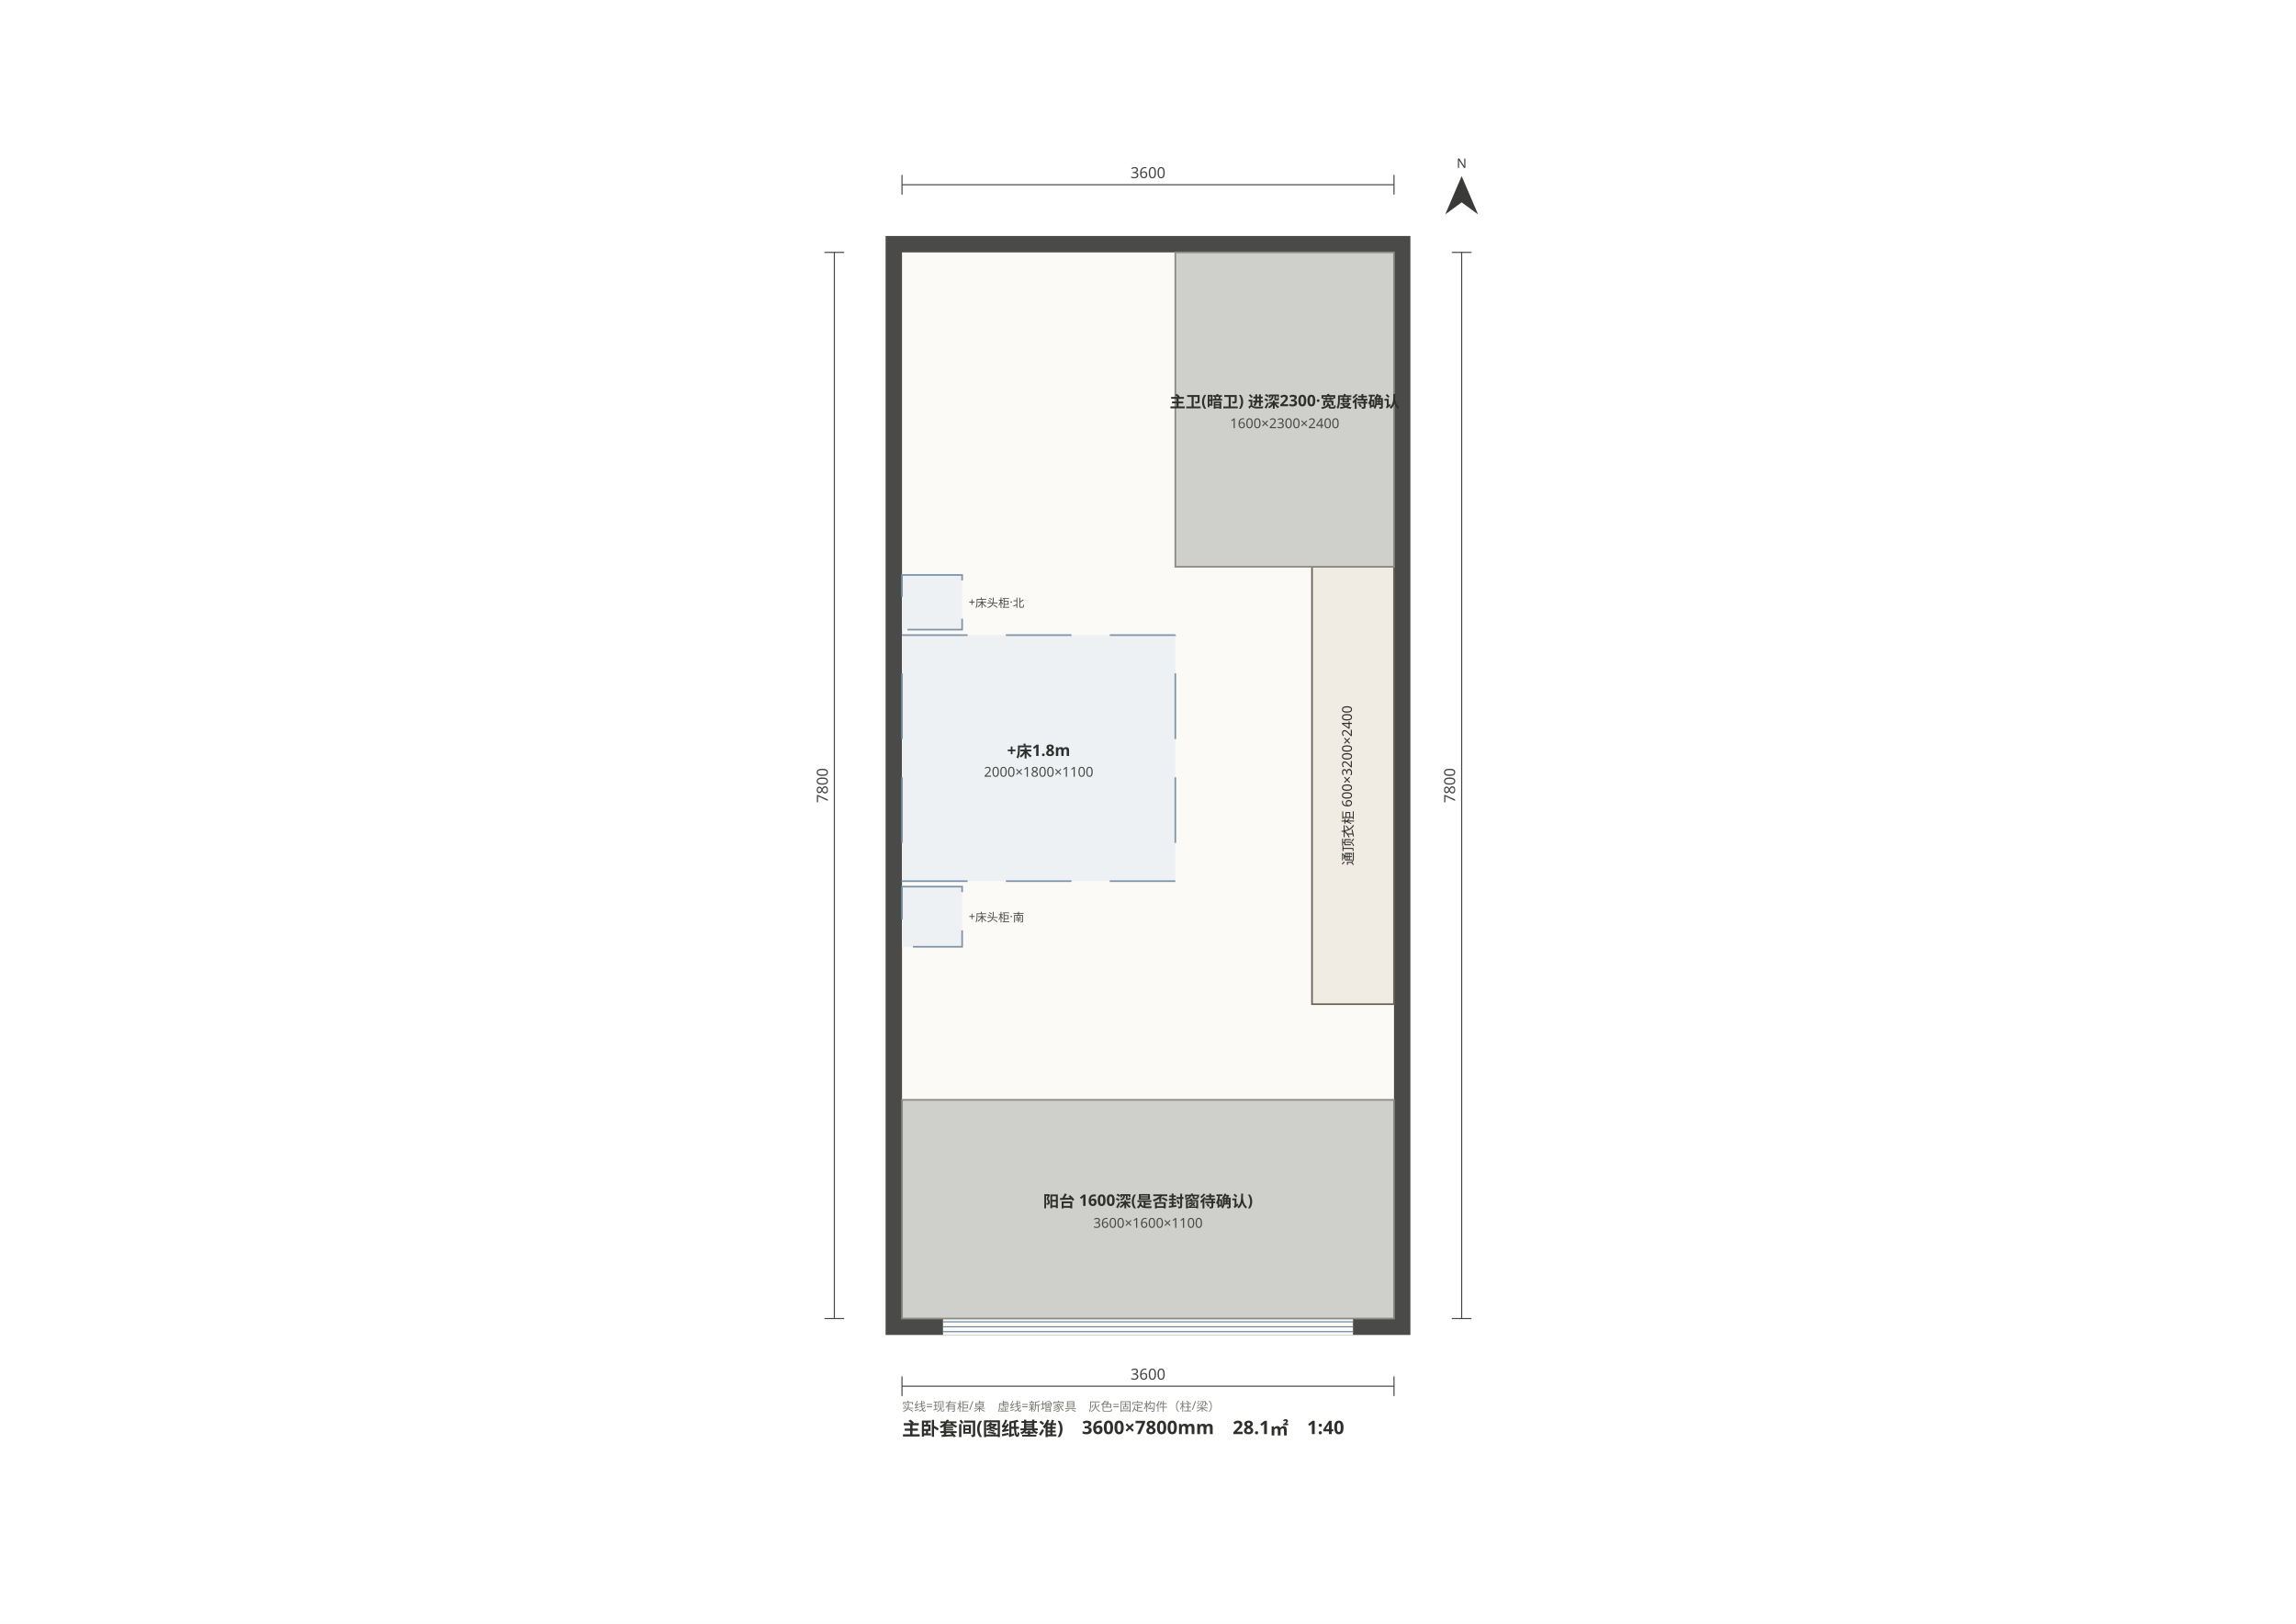
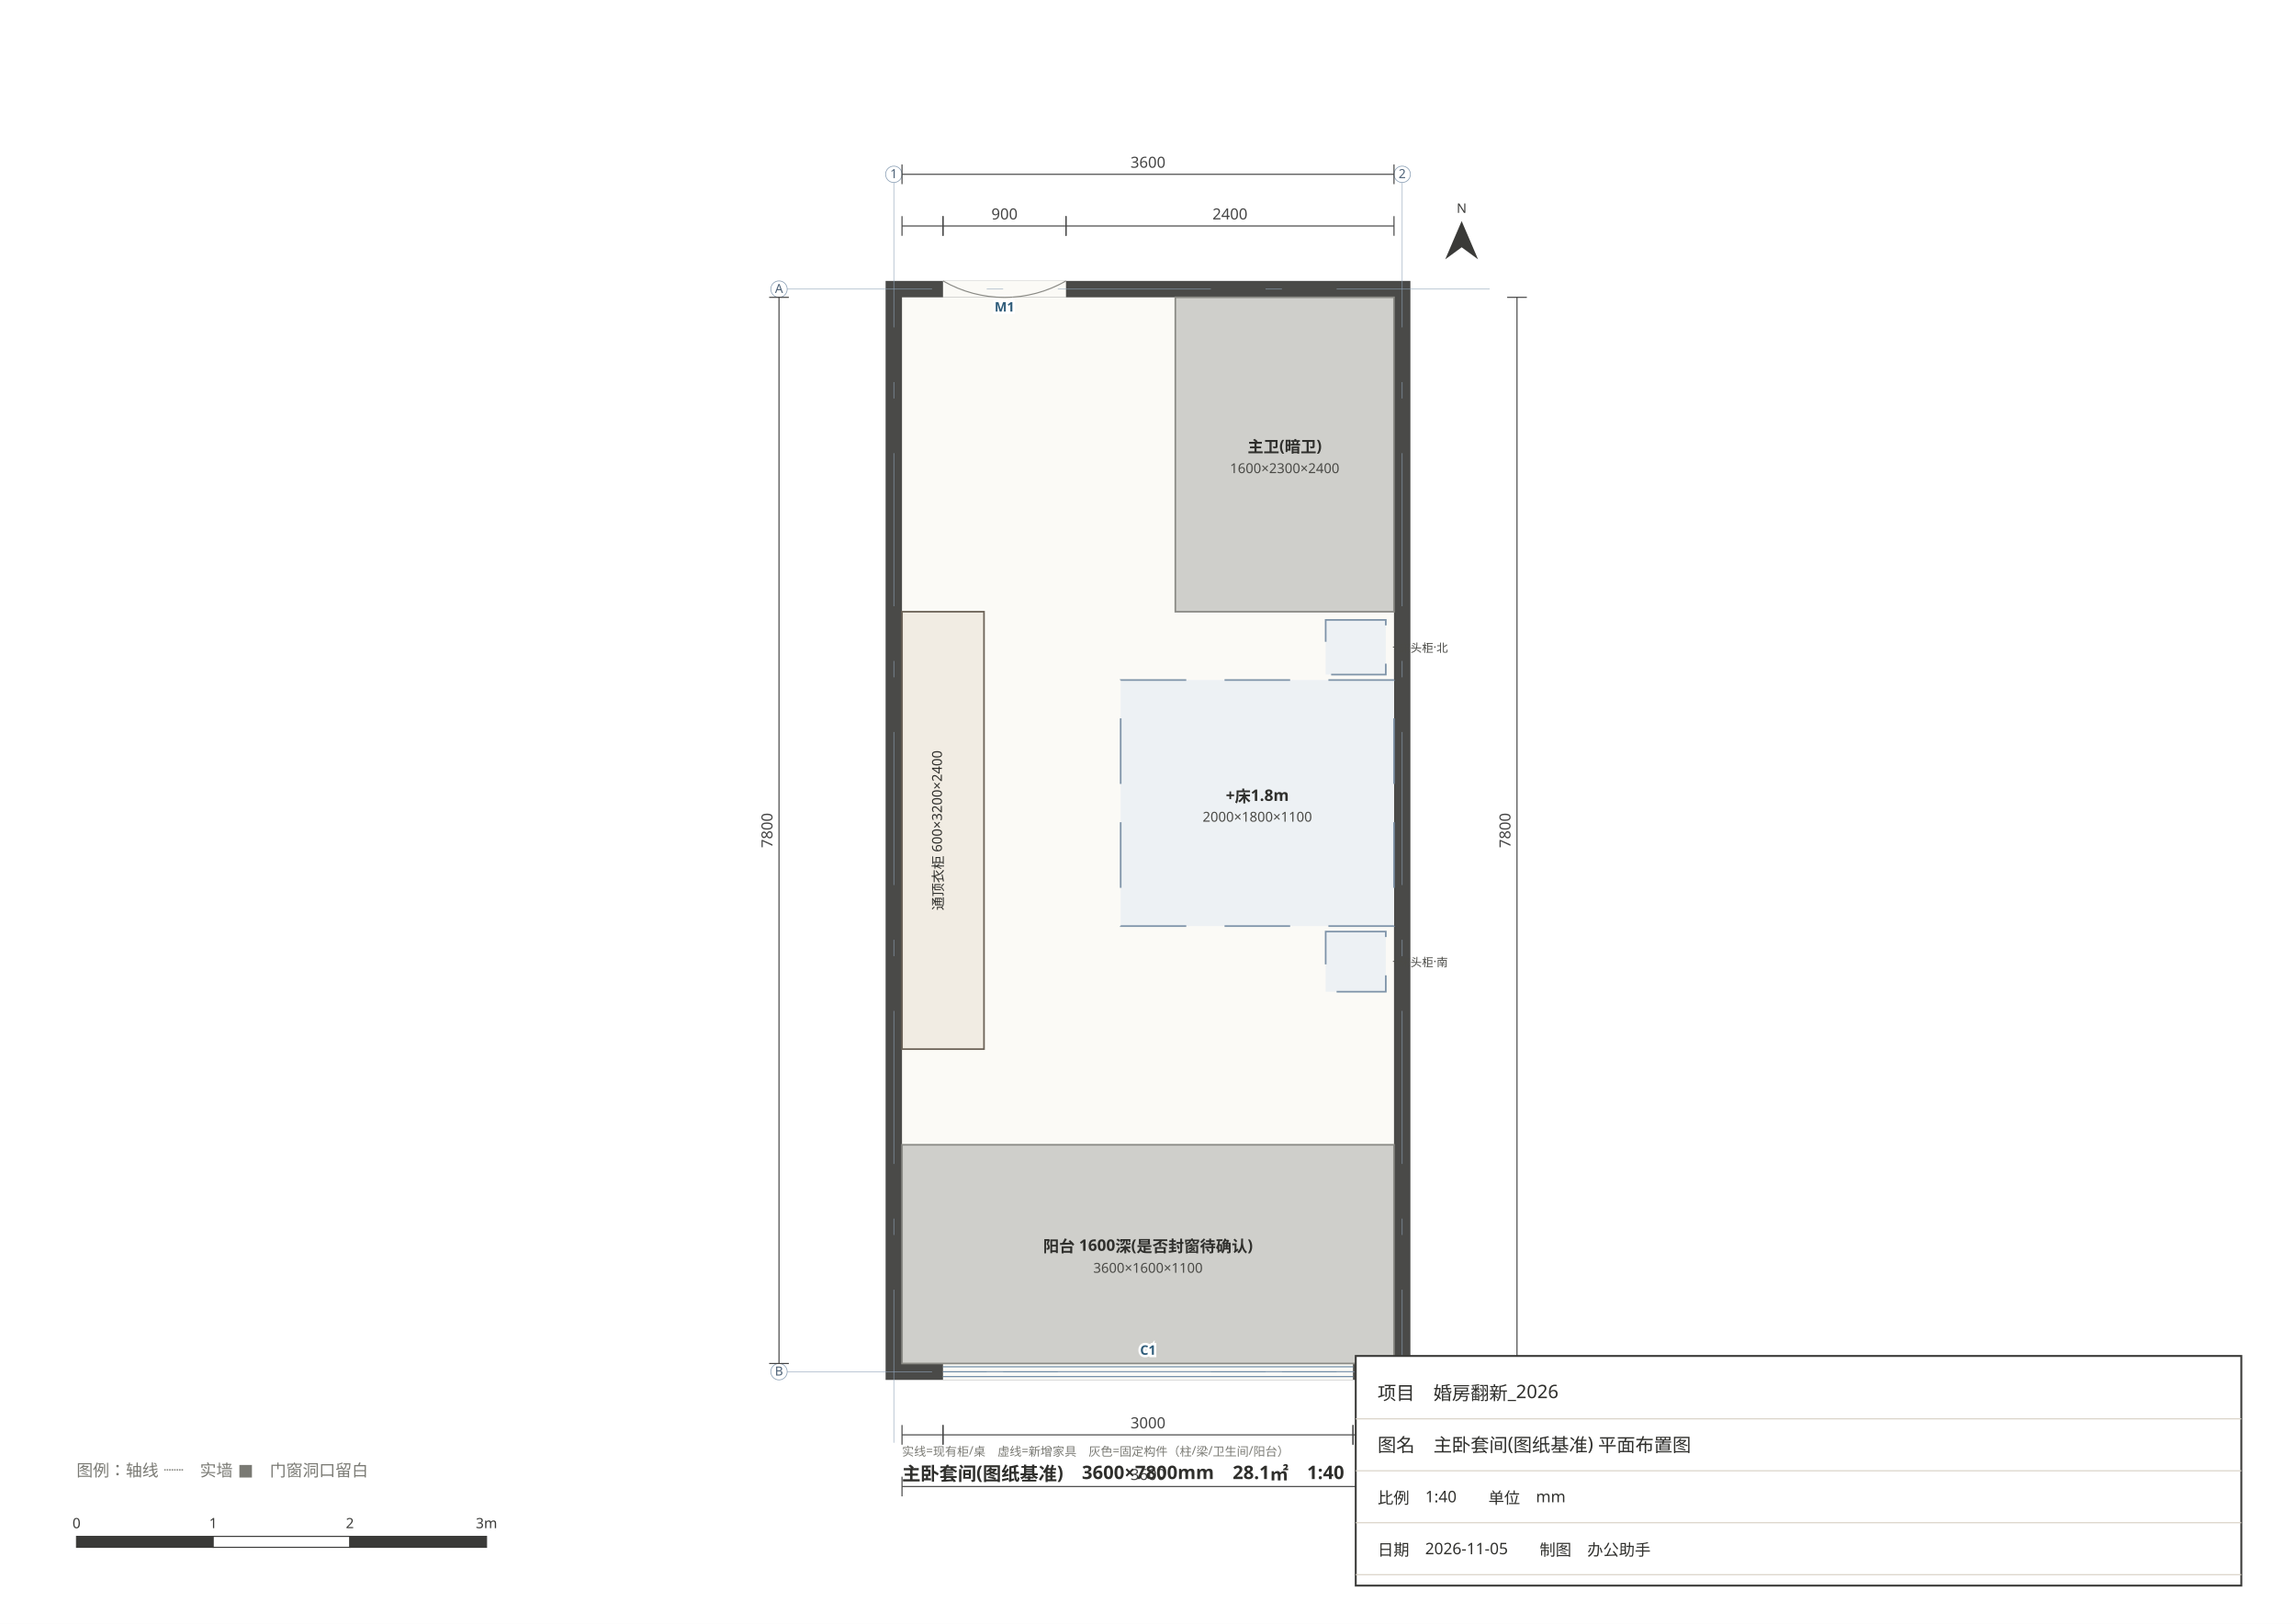
<svg xmlns="http://www.w3.org/2000/svg" width="420mm" height="297mm" viewBox="0 0 420 297">
  <rect x="0" y="0" width="420" height="297" fill="#FFFFFF" />
-   <g transform="translate(165.00 46.16) scale(0.025)">
+   <g transform="translate(165.00 54.38) scale(0.025)">
    <rect x="-120" y="-120" width="3840" height="8040" fill="#4A4A48" />
    <rect x="0" y="0" width="3600" height="7800" fill="#FBFAF6" />
    <rect x="300" y="7800" width="3000" height="120" fill="#FBFAF6" />
    <line x1="300" y1="7824.0" x2="3300" y2="7824.0" stroke="#5B7C99" stroke-width="7.2" />
    <line x1="300" y1="7860.0" x2="3300" y2="7860.0" stroke="#5B7C99" stroke-width="7.2" />
    <line x1="300" y1="7896.0" x2="3300" y2="7896.0" stroke="#5B7C99" stroke-width="7.2" />
-     <rect x="3000" y="2300" width="600" height="3200" fill="#F1ECE3" stroke="#6B6257" stroke-width="12.0" />
-     <text x="3300.0" y="3900.0" font-size="100.00" text-anchor="middle" fill="#2F2F2C" font-family="Microsoft YaHei, PingFang SC, Source Han Sans SC, sans-serif" transform="rotate(-90 3300.0 3900.0)">通顶衣柜 600×3200×2400</text>
+     <rect x="300" y="-120" width="900" height="120" fill="#FBFAF6" />
+     <path d="M 300 -120 A 900 900 0 0 0 1200 -120" fill="none" stroke="#8A8A85" stroke-width="8.0" stroke-dasharray="1000,800" />
+     <rect x="0" y="2300" width="600" height="3200" fill="#F1ECE3" stroke="#6B6257" stroke-width="12.0" />
+     <text x="300.0" y="3900.0" font-size="100.00" text-anchor="middle" fill="#2F2F2C" font-family="Microsoft YaHei, PingFang SC, Source Han Sans SC, sans-serif" transform="rotate(-90 300.0 3900.0)">通顶衣柜 600×3200×2400</text>
    <rect x="2000" y="0" width="1600" height="2300" fill="#CFCFCB" stroke="#8A8A85" stroke-width="12.0" />
-     <text x="2800.0" y="1134.0" font-size="116.0" text-anchor="middle" fill="#2F2F2C" font-family="Microsoft YaHei, PingFang SC, Source Han Sans SC, sans-serif" font-weight="600">主卫(暗卫) 进深2300·宽度待确认</text>
+     <text x="2800.0" y="1134.0" font-size="116.0" text-anchor="middle" fill="#2F2F2C" font-family="Microsoft YaHei, PingFang SC, Source Han Sans SC, sans-serif" font-weight="600">主卫(暗卫)</text>
    <text x="2800.0" y="1286.0" font-size="100.0" text-anchor="middle" fill="#4A4A46" font-family="Microsoft YaHei, PingFang SC, Source Han Sans SC, sans-serif">1600×2300×2400</text>
    <rect x="0" y="6200" width="3600" height="1600" fill="#CFCFCB" stroke="#8A8A85" stroke-width="12.0" />
    <text x="1800.0" y="6984.0" font-size="116.0" text-anchor="middle" fill="#2F2F2C" font-family="Microsoft YaHei, PingFang SC, Source Han Sans SC, sans-serif" font-weight="600">阳台 1600深(是否封窗待确认)</text>
    <text x="1800.0" y="7136.0" font-size="100.0" text-anchor="middle" fill="#4A4A46" font-family="Microsoft YaHei, PingFang SC, Source Han Sans SC, sans-serif">3600×1600×1100</text>
-     <rect x="0" y="2800" width="2000" height="1800" fill="#EDF1F4" stroke="#7E93A8" stroke-width="12.0" stroke-dasharray="480,280" />
-     <text x="1000.0" y="3684.0" font-size="116.0" text-anchor="middle" fill="#2F2F2C" font-family="Microsoft YaHei, PingFang SC, Source Han Sans SC, sans-serif" font-weight="600">+床1.8m</text>
-     <text x="1000.0" y="3836.0" font-size="100.0" text-anchor="middle" fill="#4A4A46" font-family="Microsoft YaHei, PingFang SC, Source Han Sans SC, sans-serif">2000×1800×1100</text>
-     <rect x="0" y="2360" width="440" height="400" fill="#EDF1F4" stroke="#7E93A8" stroke-width="12.0" stroke-dasharray="480,280" />
-     <text x="488.0" y="2588.0" font-size="84.0" fill="#4A4A46" font-family="Microsoft YaHei, PingFang SC, Source Han Sans SC, sans-serif">+床头柜·北</text>
-     <rect x="0" y="4640" width="440" height="440" fill="#EDF1F4" stroke="#7E93A8" stroke-width="12.0" stroke-dasharray="480,280" />
-     <text x="488.0" y="4888.0" font-size="84.0" fill="#4A4A46" font-family="Microsoft YaHei, PingFang SC, Source Han Sans SC, sans-serif">+床头柜·南</text>
-     <line x1="0" y1="-495" x2="3600" y2="-495" stroke="#444" stroke-width="8.0" />
-     <line x1="0" y1="-567.0" x2="0" y2="-423" stroke="#444" stroke-width="8.0" />
-     <line x1="3600" y1="-567.0" x2="3600" y2="-423" stroke="#444" stroke-width="8.0" />
-     <text x="1800.0" y="-543.0" font-size="112.0" text-anchor="middle" fill="#444" font-family="Microsoft YaHei, PingFang SC, Source Han Sans SC, sans-serif">3600</text>
-     <line x1="0" y1="8295.0" x2="3600" y2="8295.0" stroke="#444" stroke-width="8.0" />
-     <line x1="0" y1="8223.0" x2="0" y2="8367.0" stroke="#444" stroke-width="8.0" />
-     <line x1="3600" y1="8223.0" x2="3600" y2="8367.0" stroke="#444" stroke-width="8.0" />
-     <text x="1800.0" y="8247.0" font-size="112.0" text-anchor="middle" fill="#444" font-family="Microsoft YaHei, PingFang SC, Source Han Sans SC, sans-serif">3600</text>
-     <line x1="-495" y1="0" x2="-495" y2="7800" stroke="#444" stroke-width="8.0" />
-     <line x1="-567.0" y1="0" x2="-423" y2="0" stroke="#444" stroke-width="8.0" />
-     <line x1="-567.0" y1="7800" x2="-423" y2="7800" stroke="#444" stroke-width="8.0" />
-     <text x="-543.0" y="3900.0" font-size="112.0" text-anchor="middle" fill="#444" font-family="Microsoft YaHei, PingFang SC, Source Han Sans SC, sans-serif" transform="rotate(-90 -543.0 3900.0)">7800</text>
-     <line x1="4095.0" y1="0" x2="4095.0" y2="7800" stroke="#444" stroke-width="8.0" />
-     <line x1="4023.0" y1="0" x2="4167.0" y2="0" stroke="#444" stroke-width="8.0" />
-     <line x1="4023.0" y1="7800" x2="4167.0" y2="7800" stroke="#444" stroke-width="8.0" />
-     <text x="4047.0" y="3900.0" font-size="112.0" text-anchor="middle" fill="#444" font-family="Microsoft YaHei, PingFang SC, Source Han Sans SC, sans-serif" transform="rotate(-90 4047.0 3900.0)">7800</text>
+     <rect x="1600" y="2800" width="2000" height="1800" fill="#EDF1F4" stroke="#7E93A8" stroke-width="12.0" stroke-dasharray="480,280" />
+     <text x="2600.0" y="3684.0" font-size="116.0" text-anchor="middle" fill="#2F2F2C" font-family="Microsoft YaHei, PingFang SC, Source Han Sans SC, sans-serif" font-weight="600">+床1.8m</text>
+     <text x="2600.0" y="3836.0" font-size="100.0" text-anchor="middle" fill="#4A4A46" font-family="Microsoft YaHei, PingFang SC, Source Han Sans SC, sans-serif">2000×1800×1100</text>
+     <rect x="3100" y="2360" width="440" height="400" fill="#EDF1F4" stroke="#7E93A8" stroke-width="12.0" stroke-dasharray="480,280" />
+     <text x="3588.0" y="2588.0" font-size="84.0" fill="#4A4A46" font-family="Microsoft YaHei, PingFang SC, Source Han Sans SC, sans-serif">+床头柜·北</text>
+     <rect x="3100" y="4640" width="440" height="440" fill="#EDF1F4" stroke="#7E93A8" stroke-width="12.0" stroke-dasharray="480,280" />
+     <text x="3588.0" y="4888.0" font-size="84.0" fill="#4A4A46" font-family="Microsoft YaHei, PingFang SC, Source Han Sans SC, sans-serif">+床头柜·南</text>
+     <line x1="-60.0" y1="-900.0" x2="-60.0" y2="8520.0" stroke="#8FA3B8" stroke-width="4.0" stroke-dasharray="1120,400,120,400" />
+     <circle cx="-60.0" cy="-900.0" r="60.0" fill="#FFF" stroke="#8FA3B8" stroke-width="5.6" />
+     <text x="-60.0" y="-872.0" font-size="92.0" text-anchor="middle" fill="#4A5F75" font-family="Microsoft YaHei, PingFang SC, Source Han Sans SC, sans-serif">1</text>
+     <line x1="3660.0" y1="-900.0" x2="3660.0" y2="8520.0" stroke="#8FA3B8" stroke-width="4.0" stroke-dasharray="1120,400,120,400" />
+     <circle cx="3660.0" cy="-900.0" r="60.0" fill="#FFF" stroke="#8FA3B8" stroke-width="5.6" />
+     <text x="3660.0" y="-872.0" font-size="92.0" text-anchor="middle" fill="#4A5F75" font-family="Microsoft YaHei, PingFang SC, Source Han Sans SC, sans-serif">2</text>
+     <line x1="-900.0" y1="-60.0" x2="4590.0" y2="-60.0" stroke="#8FA3B8" stroke-width="4.0" stroke-dasharray="1120,400,120,400" />
+     <circle cx="-900.0" cy="-60.0" r="60.0" fill="#FFF" stroke="#8FA3B8" stroke-width="5.6" />
+     <text x="-900.0" y="-32.0" font-size="92.0" text-anchor="middle" fill="#4A5F75" font-family="Microsoft YaHei, PingFang SC, Source Han Sans SC, sans-serif">A</text>
+     <line x1="-900.0" y1="7860.0" x2="4590.0" y2="7860.0" stroke="#8FA3B8" stroke-width="4.0" stroke-dasharray="1120,400,120,400" />
+     <circle cx="-900.0" cy="7860.0" r="60.0" fill="#FFF" stroke="#8FA3B8" stroke-width="5.6" />
+     <text x="-900.0" y="7888.0" font-size="92.0" text-anchor="middle" fill="#4A5F75" font-family="Microsoft YaHei, PingFang SC, Source Han Sans SC, sans-serif">B</text>
+     <text x="1800.0" y="7736.0" font-size="96.0" text-anchor="middle" fill="#2F5C7A" font-family="Microsoft YaHei, PingFang SC, Source Han Sans SC, sans-serif" font-weight="600" style="paint-order:stroke" stroke="#FFFFFF" stroke-width="36.0">C1</text>
+     <text x="750.0" y="104.0" font-size="96.0" text-anchor="middle" fill="#2F5C7A" font-family="Microsoft YaHei, PingFang SC, Source Han Sans SC, sans-serif" font-weight="600" style="paint-order:stroke" stroke="#FFFFFF" stroke-width="36.0">M1</text>
+     <line x1="0" y1="-900.0" x2="3600" y2="-900.0" stroke="#444" stroke-width="8.0" />
+     <line x1="0" y1="-972.0" x2="0" y2="-828.0" stroke="#444" stroke-width="8.0" />
+     <line x1="3600" y1="-972.0" x2="3600" y2="-828.0" stroke="#444" stroke-width="8.0" />
+     <text x="1800.0" y="-948.0" font-size="112.0" text-anchor="middle" fill="#444" font-family="Microsoft YaHei, PingFang SC, Source Han Sans SC, sans-serif">3600</text>
+     <line x1="0" y1="8700.0" x2="3600" y2="8700.0" stroke="#444" stroke-width="8.0" />
+     <line x1="0" y1="8628.0" x2="0" y2="8772.0" stroke="#444" stroke-width="8.0" />
+     <line x1="3600" y1="8628.0" x2="3600" y2="8772.0" stroke="#444" stroke-width="8.0" />
+     <text x="1800.0" y="8652.0" font-size="112.0" text-anchor="middle" fill="#444" font-family="Microsoft YaHei, PingFang SC, Source Han Sans SC, sans-serif">3600</text>
+     <line x1="-900.0" y1="0" x2="-900.0" y2="7800" stroke="#444" stroke-width="8.0" />
+     <line x1="-972.0" y1="0" x2="-828.0" y2="0" stroke="#444" stroke-width="8.0" />
+     <line x1="-972.0" y1="7800" x2="-828.0" y2="7800" stroke="#444" stroke-width="8.0" />
+     <text x="-948.0" y="3900.0" font-size="112.0" text-anchor="middle" fill="#444" font-family="Microsoft YaHei, PingFang SC, Source Han Sans SC, sans-serif" transform="rotate(-90 -948.0 3900.0)">7800</text>
+     <line x1="4500.0" y1="0" x2="4500.0" y2="7800" stroke="#444" stroke-width="8.0" />
+     <line x1="4428.0" y1="0" x2="4572.0" y2="0" stroke="#444" stroke-width="8.0" />
+     <line x1="4428.0" y1="7800" x2="4572.0" y2="7800" stroke="#444" stroke-width="8.0" />
+     <text x="4452.0" y="3900.0" font-size="112.0" text-anchor="middle" fill="#444" font-family="Microsoft YaHei, PingFang SC, Source Han Sans SC, sans-serif" transform="rotate(-90 4452.0 3900.0)">7800</text>
+     <line x1="0.0" y1="-522.0" x2="300.0" y2="-522.0" stroke="#444" stroke-width="8.0" />
+     <line x1="0.0" y1="-594.0" x2="0.0" y2="-450.0" stroke="#444" stroke-width="8.0" />
+     <line x1="300.0" y1="-594.0" x2="300.0" y2="-450.0" stroke="#444" stroke-width="8.0" />
+     <text x="150.0" y="-570.0" font-size="112.0" text-anchor="middle" fill="#444" font-family="Microsoft YaHei, PingFang SC, Source Han Sans SC, sans-serif" />
+     <line x1="300.0" y1="-522.0" x2="1200.0" y2="-522.0" stroke="#444" stroke-width="8.0" />
+     <line x1="300.0" y1="-594.0" x2="300.0" y2="-450.0" stroke="#444" stroke-width="8.0" />
+     <line x1="1200.0" y1="-594.0" x2="1200.0" y2="-450.0" stroke="#444" stroke-width="8.0" />
+     <text x="750.0" y="-570.0" font-size="112.0" text-anchor="middle" fill="#444" font-family="Microsoft YaHei, PingFang SC, Source Han Sans SC, sans-serif">900</text>
+     <line x1="1200.0" y1="-522.0" x2="3600.0" y2="-522.0" stroke="#444" stroke-width="8.0" />
+     <line x1="1200.0" y1="-594.0" x2="1200.0" y2="-450.0" stroke="#444" stroke-width="8.0" />
+     <line x1="3600.0" y1="-594.0" x2="3600.0" y2="-450.0" stroke="#444" stroke-width="8.0" />
+     <text x="2400.0" y="-570.0" font-size="112.0" text-anchor="middle" fill="#444" font-family="Microsoft YaHei, PingFang SC, Source Han Sans SC, sans-serif">2400</text>
+     <line x1="0.0" y1="8322.0" x2="300.0" y2="8322.0" stroke="#444" stroke-width="8.0" />
+     <line x1="0.0" y1="8250.0" x2="0.0" y2="8394.0" stroke="#444" stroke-width="8.0" />
+     <line x1="300.0" y1="8250.0" x2="300.0" y2="8394.0" stroke="#444" stroke-width="8.0" />
+     <text x="150.0" y="8274.0" font-size="112.0" text-anchor="middle" fill="#444" font-family="Microsoft YaHei, PingFang SC, Source Han Sans SC, sans-serif" />
+     <line x1="300.0" y1="8322.0" x2="3300.0" y2="8322.0" stroke="#444" stroke-width="8.0" />
+     <line x1="300.0" y1="8250.0" x2="300.0" y2="8394.0" stroke="#444" stroke-width="8.0" />
+     <line x1="3300.0" y1="8250.0" x2="3300.0" y2="8394.0" stroke="#444" stroke-width="8.0" />
+     <text x="1800.0" y="8274.0" font-size="112.0" text-anchor="middle" fill="#444" font-family="Microsoft YaHei, PingFang SC, Source Han Sans SC, sans-serif">3000</text>
+     <line x1="3300.0" y1="8322.0" x2="3600.0" y2="8322.0" stroke="#444" stroke-width="8.0" />
+     <line x1="3300.0" y1="8250.0" x2="3300.0" y2="8394.0" stroke="#444" stroke-width="8.0" />
+     <line x1="3600.0" y1="8250.0" x2="3600.0" y2="8394.0" stroke="#444" stroke-width="8.0" />
+     <text x="3450.0" y="8274.0" font-size="112.0" text-anchor="middle" fill="#444" font-family="Microsoft YaHei, PingFang SC, Source Han Sans SC, sans-serif" />
    <path d="M 4095.0 -558.0 l -120 280 l 120 -88.0 l 120 88.0 z" fill="#3A3A38" />
    <text x="4095.0" y="-618.0" font-size="96.0" text-anchor="middle" fill="#3A3A38" font-family="Microsoft YaHei, PingFang SC, Source Han Sans SC, sans-serif">N</text>
    <text x="0" y="8655.0" font-size="136.0" fill="#2F2F2C" font-family="Microsoft YaHei, PingFang SC, Source Han Sans SC, sans-serif" font-weight="700">主卧套间(图纸基准)　3600×7800mm　28.1㎡　1:40</text>
-     <text x="0" y="8475.0" font-size="88.0" fill="#7A7A74" font-family="Microsoft YaHei, PingFang SC, Source Han Sans SC, sans-serif">实线=现有柜/桌　虚线=新增家具　灰色=固定构件（柱/梁）</text>
+     <text x="0" y="8475.0" font-size="88.0" fill="#7A7A74" font-family="Microsoft YaHei, PingFang SC, Source Han Sans SC, sans-serif">实线=现有柜/桌　虚线=新增家具　灰色=固定构件（柱/梁/卫生间/阳台）</text>
  </g>
+   <rect x="248.0" y="248.0" width="162.0" height="42.0" fill="#FFF" stroke="#3A3A38" stroke-width="0.35" />
+   <text x="252.0" y="256.0" font-size="3.4" fill="#2F2F2C" font-family="Microsoft YaHei, PingFang SC, Source Han Sans SC, sans-serif">项目　婚房翻新_2026</text>
+   <line x1="248.0" y1="259.5" x2="410.0" y2="259.5" stroke="#D8D2C6" stroke-width="0.2" />
+   <text x="252.0" y="265.5" font-size="3.4" fill="#2F2F2C" font-family="Microsoft YaHei, PingFang SC, Source Han Sans SC, sans-serif">图名　主卧套间(图纸基准) 平面布置图</text>
+   <line x1="248.0" y1="269.0" x2="410.0" y2="269.0" stroke="#D8D2C6" stroke-width="0.2" />
+   <text x="252.0" y="275.0" font-size="2.9" fill="#2F2F2C" font-family="Microsoft YaHei, PingFang SC, Source Han Sans SC, sans-serif">比例　1:40　　单位　mm</text>
+   <line x1="248.0" y1="278.5" x2="410.0" y2="278.5" stroke="#D8D2C6" stroke-width="0.2" />
+   <text x="252.0" y="284.5" font-size="2.9" fill="#2F2F2C" font-family="Microsoft YaHei, PingFang SC, Source Han Sans SC, sans-serif">日期　2026-11-05　　制图　办公助手</text>
+   <line x1="248.0" y1="288.0" x2="410.0" y2="288.0" stroke="#D8D2C6" stroke-width="0.2" />
+   <rect x="14.0" y="281.0" width="25.0" height="2" fill="#3A3A38" stroke="#3A3A38" stroke-width="0.2" />
+   <text x="14.0" y="279.5" font-size="2.6" text-anchor="middle" fill="#3A3A38" font-family="Microsoft YaHei, PingFang SC, Source Han Sans SC, sans-serif">0</text>
+   <rect x="39.0" y="281.0" width="25.0" height="2" fill="#FFF" stroke="#3A3A38" stroke-width="0.2" />
+   <text x="39.0" y="279.5" font-size="2.6" text-anchor="middle" fill="#3A3A38" font-family="Microsoft YaHei, PingFang SC, Source Han Sans SC, sans-serif">1</text>
+   <rect x="64.0" y="281.0" width="25.0" height="2" fill="#3A3A38" stroke="#3A3A38" stroke-width="0.2" />
+   <text x="64.0" y="279.5" font-size="2.6" text-anchor="middle" fill="#3A3A38" font-family="Microsoft YaHei, PingFang SC, Source Han Sans SC, sans-serif">2</text>
+   <text x="89.0" y="279.5" font-size="2.6" text-anchor="middle" fill="#3A3A38" font-family="Microsoft YaHei, PingFang SC, Source Han Sans SC, sans-serif">3m</text>
+   <text x="14" y="270" font-size="3" fill="#7A7A74" font-family="Microsoft YaHei, PingFang SC, Source Han Sans SC, sans-serif">图例：轴线 ┈┈　实墙 ■　门窗洞口留白</text>
</svg>
